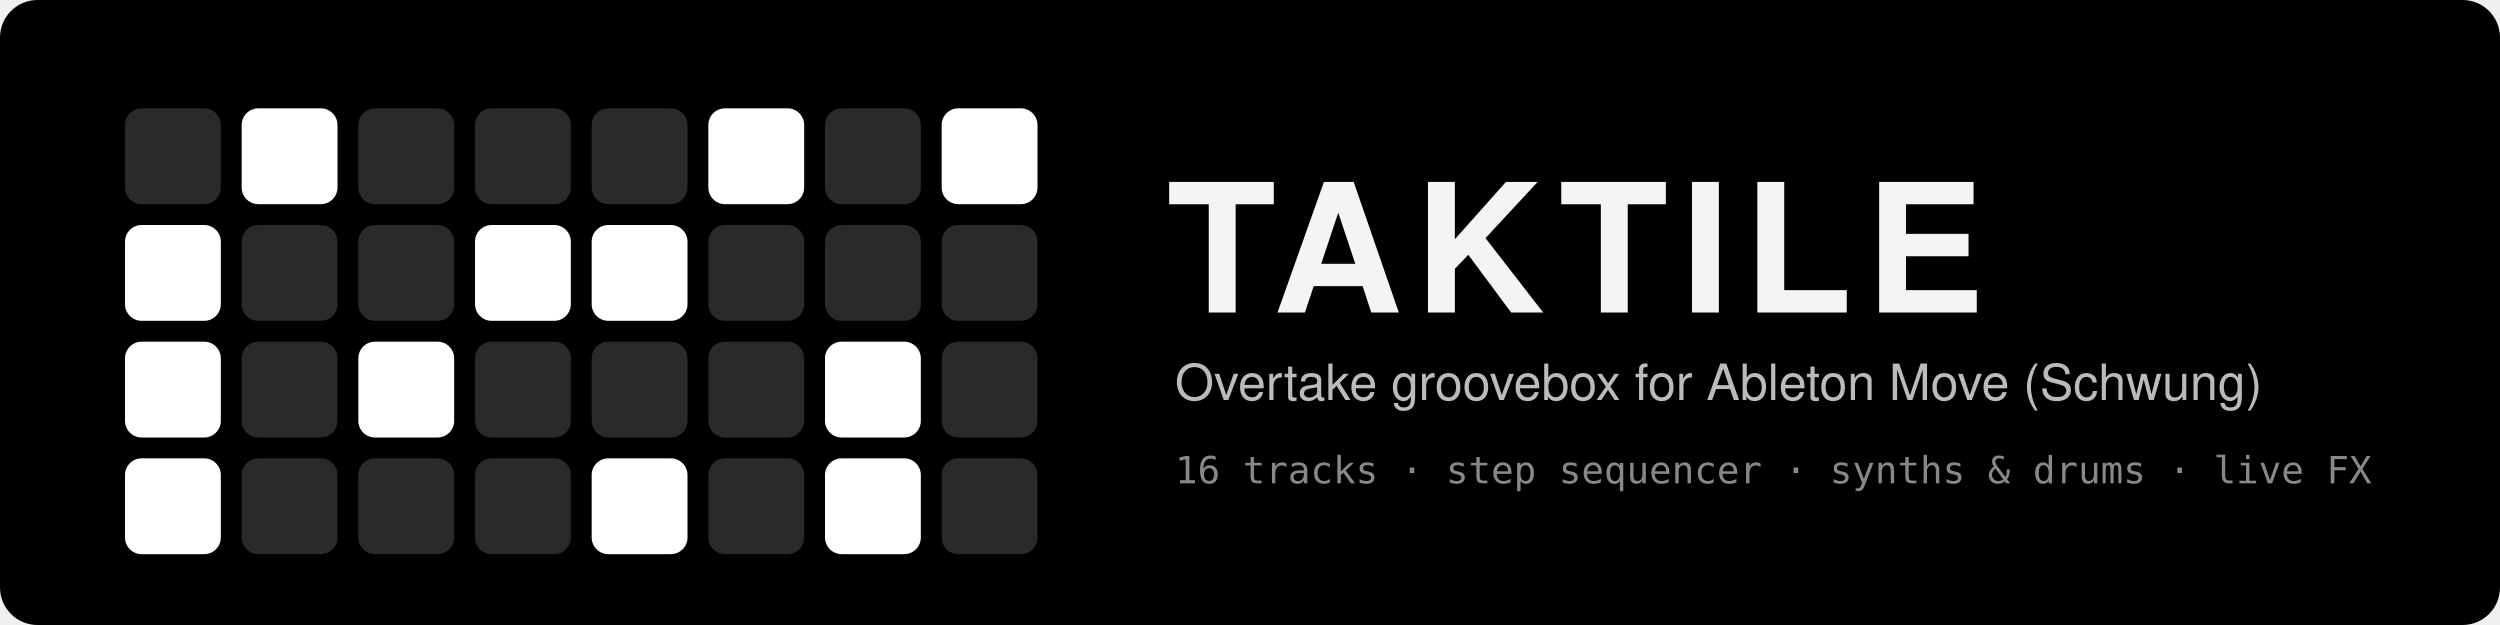
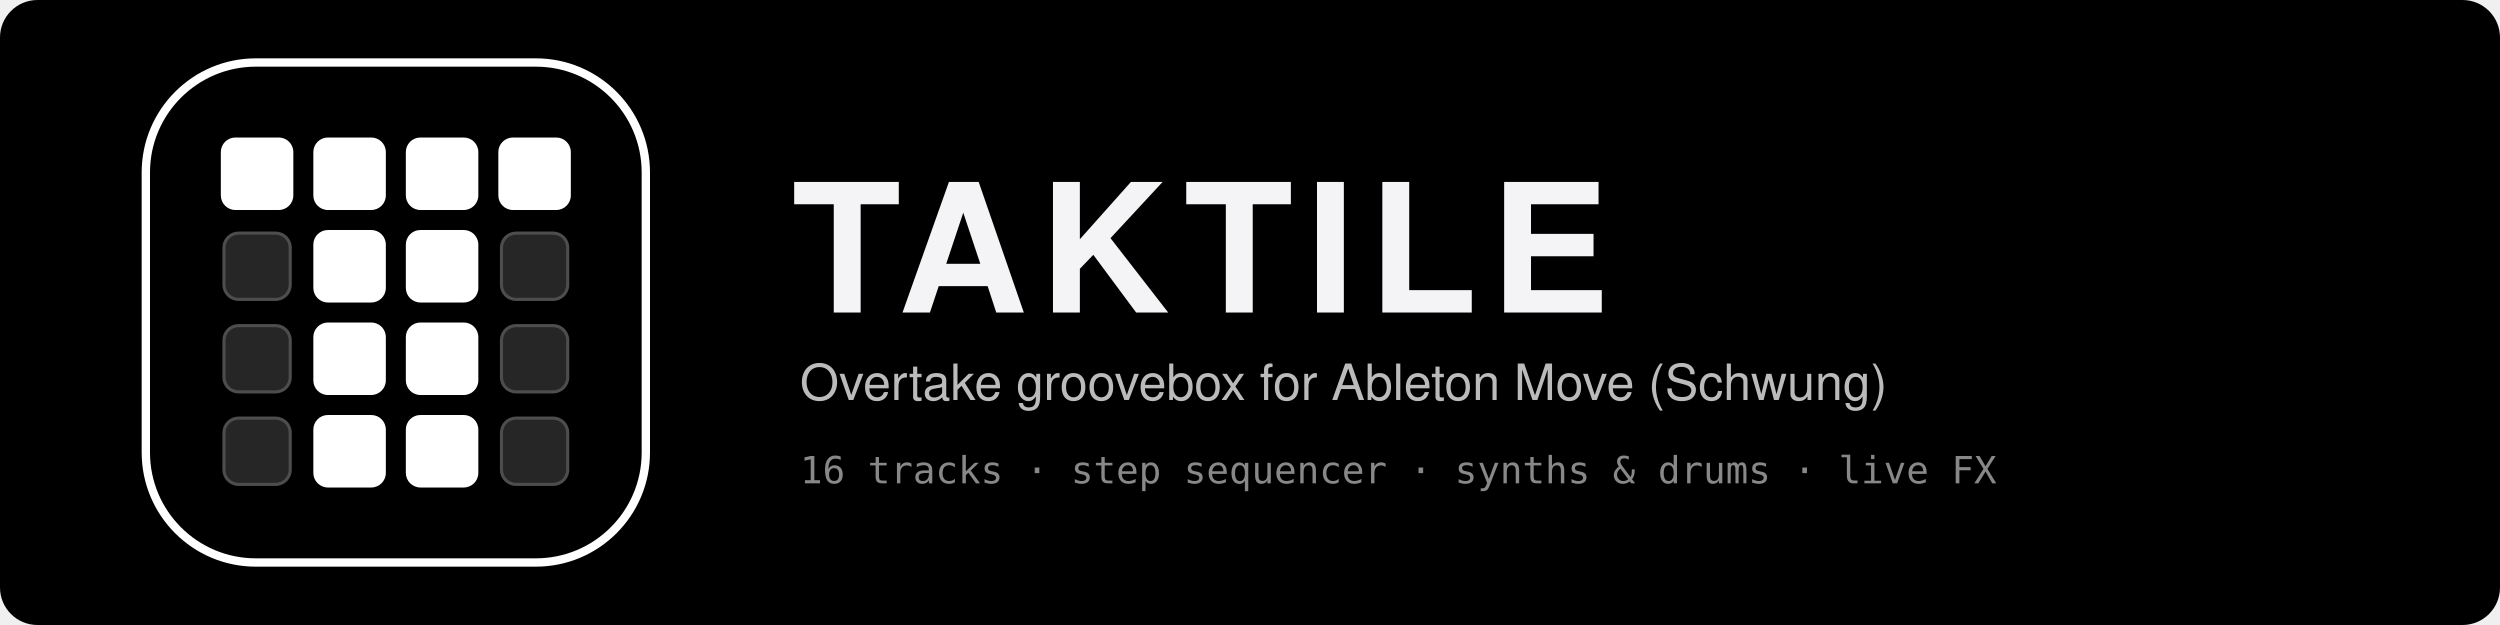
<svg xmlns="http://www.w3.org/2000/svg" viewBox="0 0 1200 300" role="img" aria-label="Taktile: groovebox for Ableton Move">
  <rect width="1200" height="300" rx="18" fill="#000000" />
-   <rect x="60" y="220" width="46" height="46" rx="8" fill="#ffffff" />
-   <rect x="116" y="220" width="46" height="46" rx="8" fill="#2a2a2a" />
-   <rect x="172" y="220" width="46" height="46" rx="8" fill="#2a2a2a" />
-   <rect x="228" y="220" width="46" height="46" rx="8" fill="#2a2a2a" />
-   <rect x="284" y="220" width="46" height="46" rx="8" fill="#ffffff" />
-   <rect x="340" y="220" width="46" height="46" rx="8" fill="#2a2a2a" />
-   <rect x="396" y="220" width="46" height="46" rx="8" fill="#ffffff" />
-   <rect x="452" y="220" width="46" height="46" rx="8" fill="#2a2a2a" />
-   <rect x="60" y="164" width="46" height="46" rx="8" fill="#ffffff" />
-   <rect x="116" y="164" width="46" height="46" rx="8" fill="#2a2a2a" />
-   <rect x="172" y="164" width="46" height="46" rx="8" fill="#ffffff" />
-   <rect x="228" y="164" width="46" height="46" rx="8" fill="#2a2a2a" />
-   <rect x="284" y="164" width="46" height="46" rx="8" fill="#2a2a2a" />
-   <rect x="340" y="164" width="46" height="46" rx="8" fill="#2a2a2a" />
-   <rect x="396" y="164" width="46" height="46" rx="8" fill="#ffffff" />
-   <rect x="452" y="164" width="46" height="46" rx="8" fill="#2a2a2a" />
-   <rect x="60" y="108" width="46" height="46" rx="8" fill="#ffffff" />
-   <rect x="116" y="108" width="46" height="46" rx="8" fill="#2a2a2a" />
-   <rect x="172" y="108" width="46" height="46" rx="8" fill="#2a2a2a" />
-   <rect x="228" y="108" width="46" height="46" rx="8" fill="#ffffff" />
-   <rect x="284" y="108" width="46" height="46" rx="8" fill="#ffffff" />
-   <rect x="340" y="108" width="46" height="46" rx="8" fill="#2a2a2a" />
-   <rect x="396" y="108" width="46" height="46" rx="8" fill="#2a2a2a" />
-   <rect x="452" y="108" width="46" height="46" rx="8" fill="#2a2a2a" />
-   <rect x="60" y="52" width="46" height="46" rx="8" fill="#2a2a2a" />
-   <rect x="116" y="52" width="46" height="46" rx="8" fill="#ffffff" />
-   <rect x="172" y="52" width="46" height="46" rx="8" fill="#2a2a2a" />
-   <rect x="228" y="52" width="46" height="46" rx="8" fill="#2a2a2a" />
-   <rect x="284" y="52" width="46" height="46" rx="8" fill="#2a2a2a" />
-   <rect x="340" y="52" width="46" height="46" rx="8" fill="#ffffff" />
-   <rect x="396" y="52" width="46" height="46" rx="8" fill="#2a2a2a" />
-   <rect x="452" y="52" width="46" height="46" rx="8" fill="#ffffff" />
+   <rect x="70" y="30" width="240" height="240" rx="52.8" fill="#000" stroke="#fff" stroke-width="4" />
+   <rect x="106.0" y="66.0" width="34.8" height="34.8" rx="7.0" fill="#fff" />
+   <rect x="150.4" y="66.0" width="34.8" height="34.8" rx="7.0" fill="#fff" />
+   <rect x="194.8" y="66.0" width="34.8" height="34.8" rx="7.0" fill="#fff" />
+   <rect x="239.2" y="66.0" width="34.8" height="34.8" rx="7.0" fill="#fff" />
+   <rect x="107.5" y="111.9" width="31.8" height="31.8" rx="7.0" fill="#262626" stroke="#4d4d4d" stroke-width="1.5" />
+   <rect x="150.4" y="110.4" width="34.8" height="34.8" rx="7.0" fill="#fff" />
+   <rect x="194.8" y="110.4" width="34.8" height="34.8" rx="7.0" fill="#fff" />
+   <rect x="240.7" y="111.9" width="31.8" height="31.8" rx="7.0" fill="#262626" stroke="#4d4d4d" stroke-width="1.5" />
+   <rect x="107.5" y="156.3" width="31.8" height="31.8" rx="7.0" fill="#262626" stroke="#4d4d4d" stroke-width="1.5" />
+   <rect x="150.4" y="154.8" width="34.8" height="34.8" rx="7.0" fill="#fff" />
+   <rect x="194.8" y="154.8" width="34.8" height="34.8" rx="7.0" fill="#fff" />
+   <rect x="240.7" y="156.3" width="31.8" height="31.8" rx="7.0" fill="#262626" stroke="#4d4d4d" stroke-width="1.5" />
+   <rect x="107.5" y="200.7" width="31.8" height="31.8" rx="7.0" fill="#262626" stroke="#4d4d4d" stroke-width="1.5" />
+   <rect x="150.4" y="199.2" width="34.8" height="34.8" rx="7.0" fill="#fff" />
+   <rect x="194.8" y="199.2" width="34.8" height="34.8" rx="7.0" fill="#fff" />
+   <rect x="240.7" y="200.7" width="31.8" height="31.8" rx="7.0" fill="#262626" stroke="#4d4d4d" stroke-width="1.5" />
  <g font-family="Helvetica, Arial, sans-serif">
-     <text x="560" y="150" font-size="86" font-weight="800" fill="#f4f4f6" letter-spacing="6">TAKTILE</text>
-     <text x="564" y="192" font-size="24" fill="#bbbbbb">Overtake groovebox for Ableton Move (Schwung)</text>
-     <text x="564" y="232" font-size="18" fill="#888888" font-family="Menlo, Consolas, monospace">16 tracks · step sequencer · synths &amp; drums · live FX</text>
+     <text x="380" y="150" font-size="86" font-weight="800" fill="#f4f4f6" letter-spacing="6">TAKTILE</text>
+     <text x="384" y="192" font-size="24" fill="#bbbbbb">Overtake groovebox for Ableton Move (Schwung)</text>
+     <text x="384" y="232" font-size="18" fill="#888888" font-family="Menlo, Consolas, monospace">16 tracks · step sequencer · synths &amp; drums · live FX</text>
  </g>
</svg>
